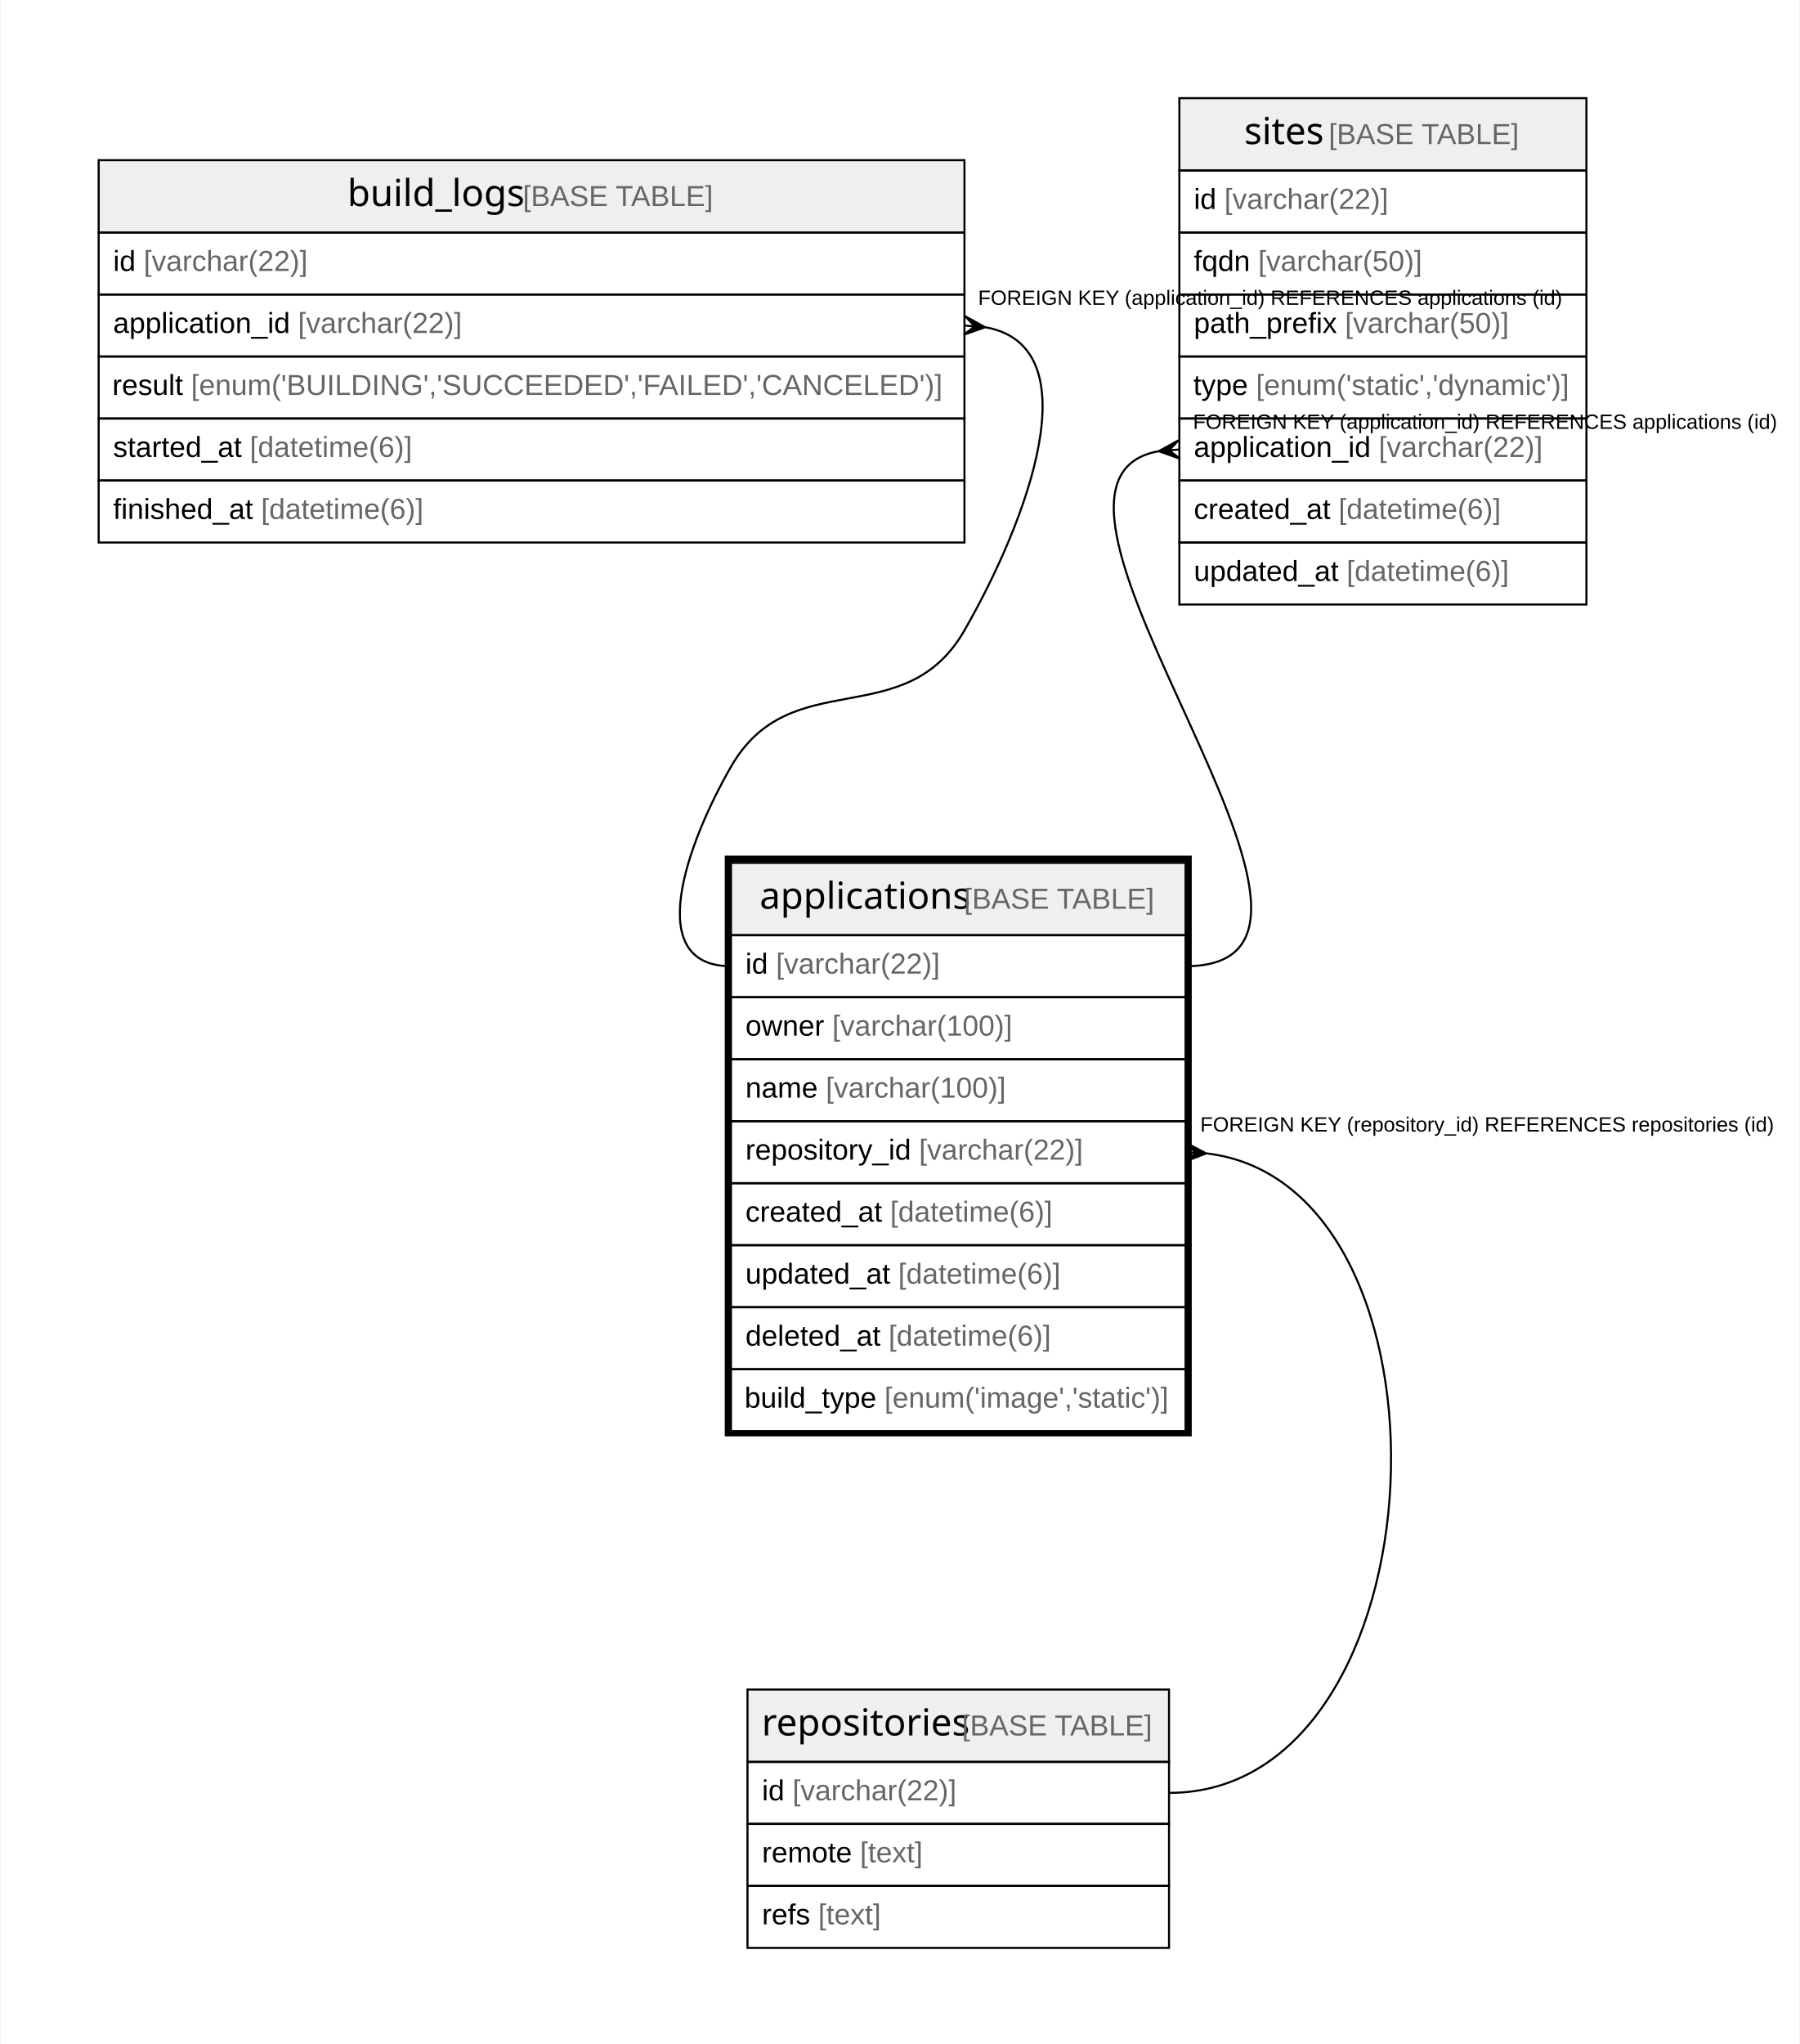
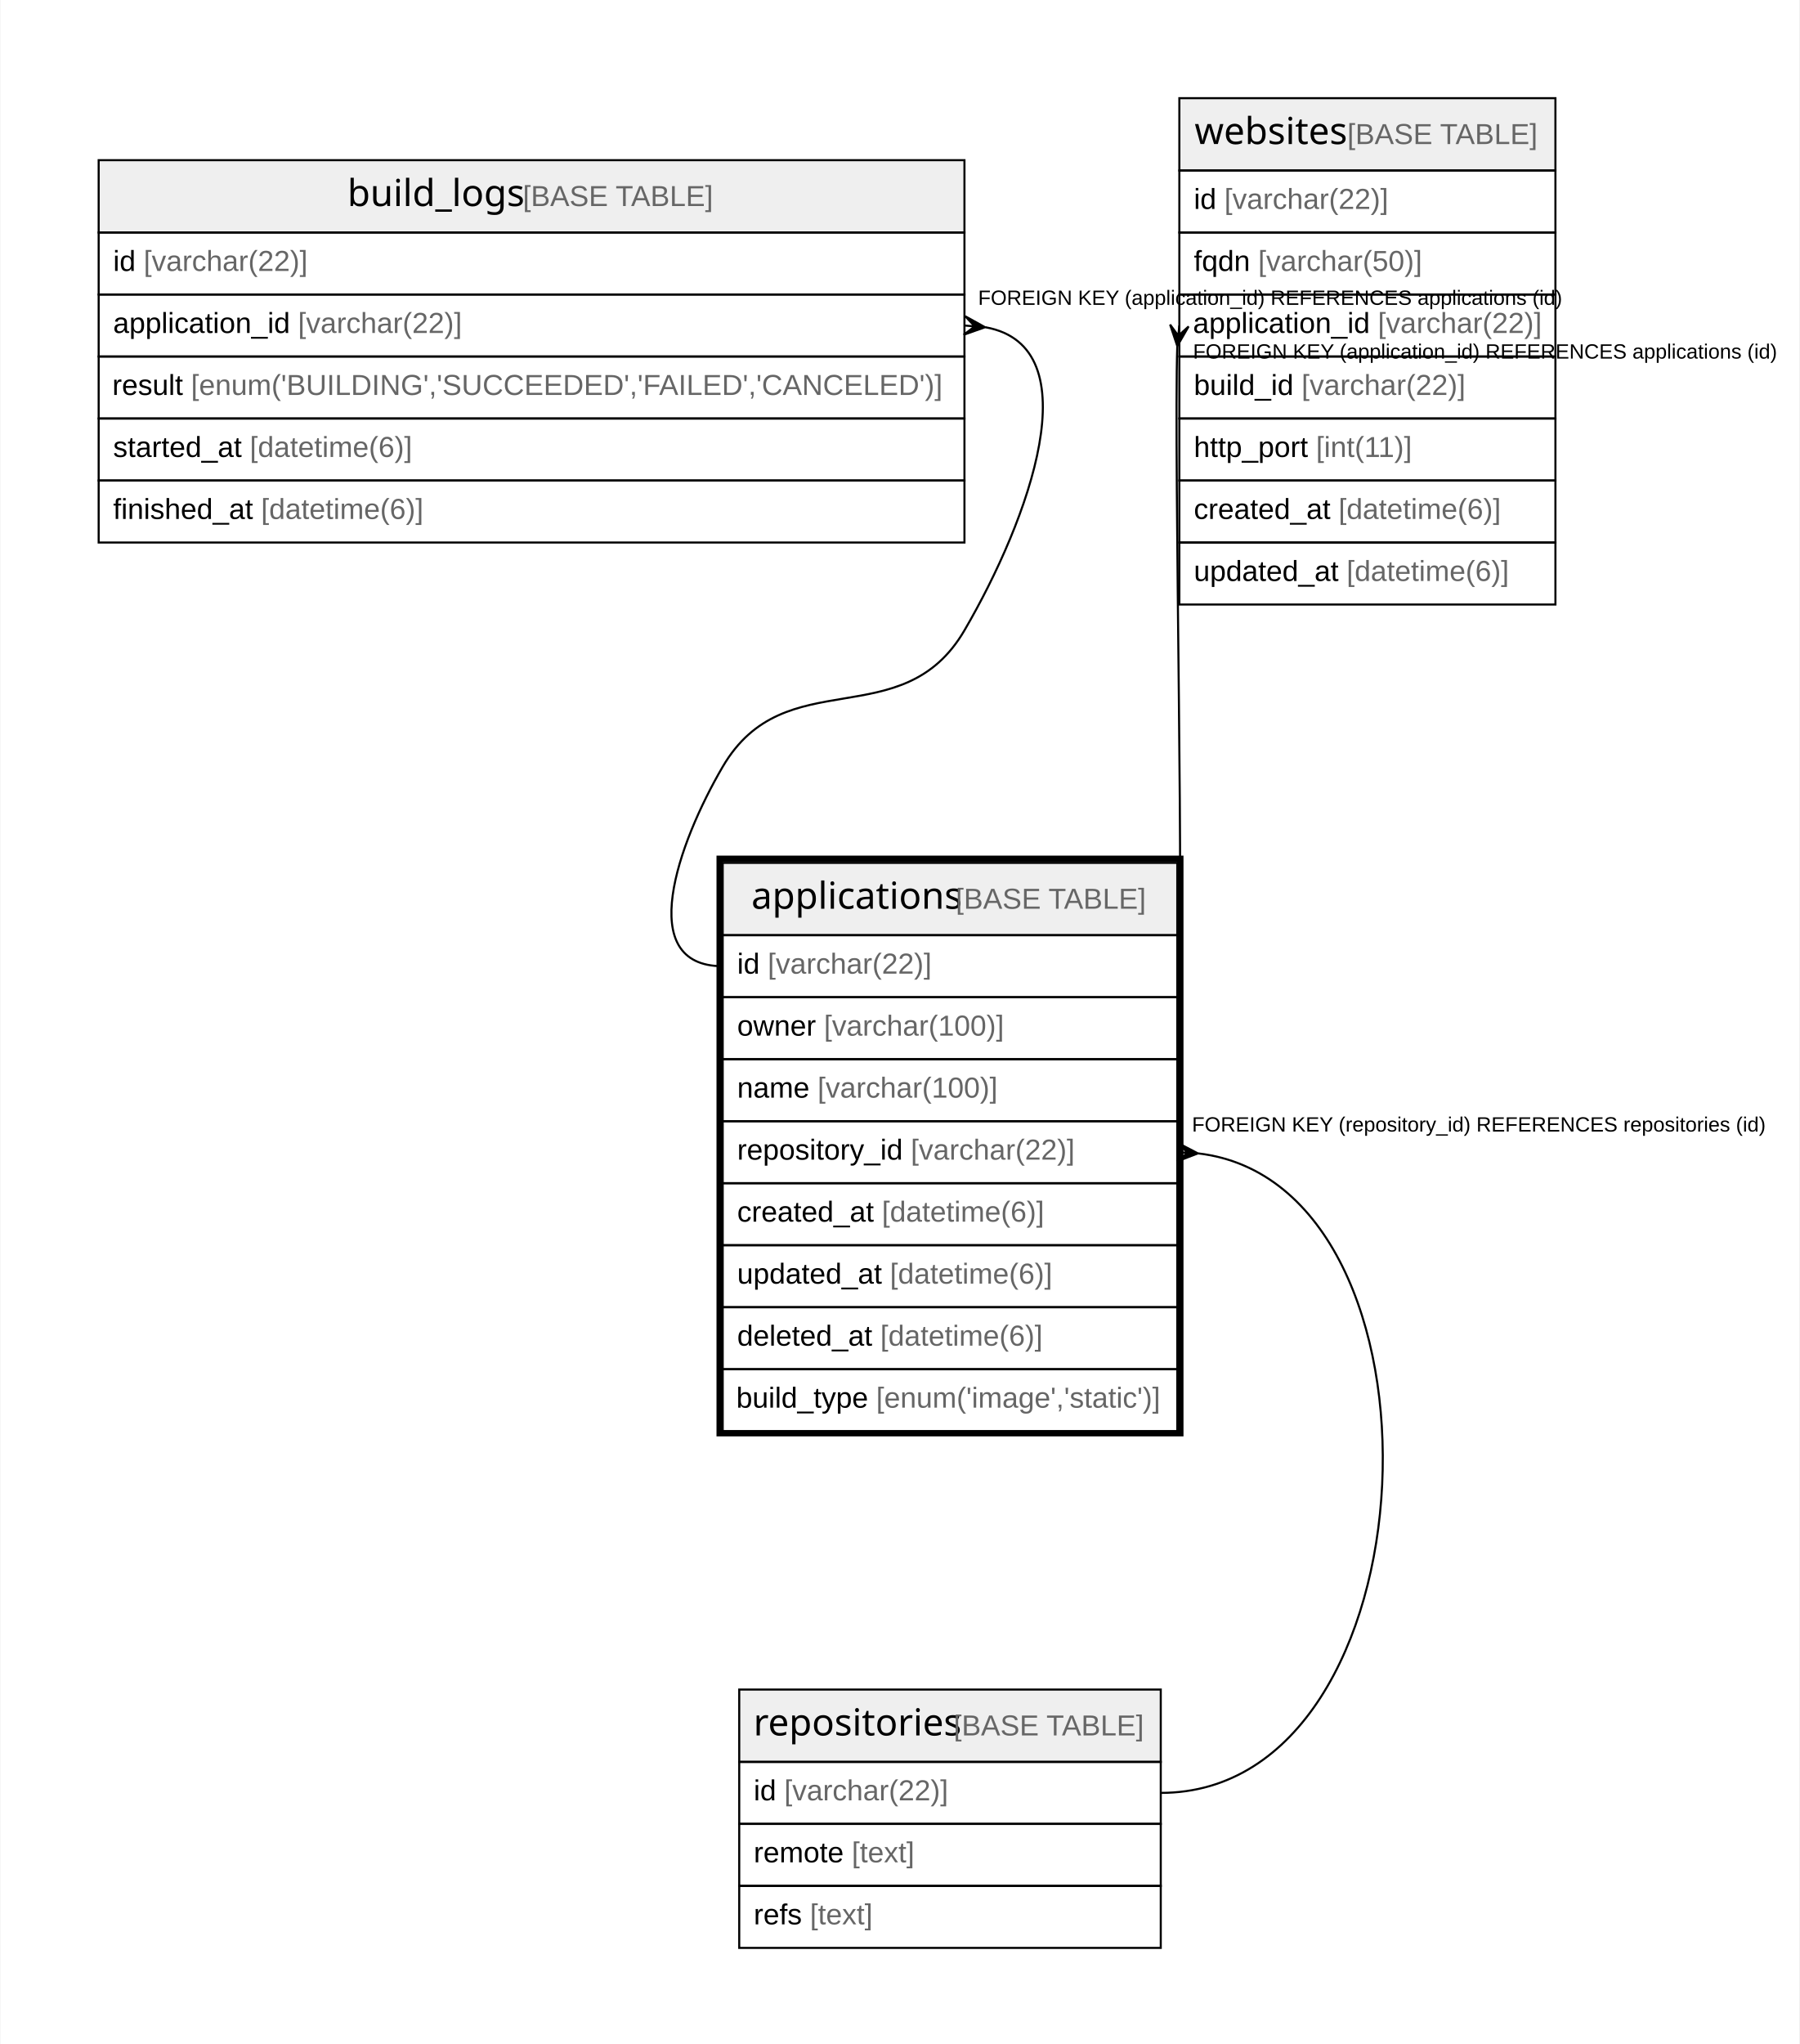
<svg xmlns="http://www.w3.org/2000/svg" width="871pt" height="989pt" viewBox="0.00 0.00 870.50 989.00">
  <g id="graph0" class="graph" transform="scale(1 1) rotate(0) translate(4 985)">
    <polygon fill="#ffffff" stroke="transparent" points="-4,4 -4,-985 866.5,-985 866.5,4 -4,4" />
    <g id="node1" class="node">
-       <polygon fill="#efefef" stroke="transparent" points="349.5,-532.5 349.5,-567.5 569.5,-567.5 569.5,-532.5 349.5,-532.5" />
-       <polygon fill="none" stroke="#000000" points="349.5,-532.5 349.5,-567.5 569.5,-567.5 569.5,-532.5 349.5,-532.5" />
-       <text text-anchor="start" x="363.362" y="-545.3" font-family="Arial Bold" font-size="18.00" fill="#000000">
+       <polygon fill="#efefef" stroke="transparent" points="345.5,-532.5 345.5,-567.5 565.5,-567.5 565.5,-532.5 345.5,-532.5" />
+       <polygon fill="none" stroke="#000000" points="345.5,-532.5 345.5,-567.5 565.5,-567.5 565.5,-532.5 345.5,-532.5" />
+       <text text-anchor="start" x="359.362" y="-545.3" font-family="Arial Bold" font-size="18.00" fill="#000000">
                applications
            </text>
-       <text text-anchor="start" x="458.384" y="-545.3" font-family="Arial" font-size="14.00" fill="#000000" />
-       <text text-anchor="start" x="462.275" y="-545.3" font-family="Arial" font-size="14.00" fill="#666666">[BASE
-                 TABLE]
-             </text>
-       <polygon fill="none" stroke="#000000" points="349.5,-502.5 349.5,-532.5 569.5,-532.5 569.5,-502.5 349.5,-502.5" />
-       <text text-anchor="start" x="356.5" y="-513.9" font-family="Arial" font-size="14.00" fill="#000000">id
-             </text>
-       <text text-anchor="start" x="371.28" y="-513.9" font-family="Arial" font-size="14.00" fill="#666666">
-                 [varchar(22)]
-             </text>
-       <polygon fill="none" stroke="#000000" points="349.5,-472.5 349.5,-502.5 569.5,-502.5 569.5,-472.5 349.5,-472.5" />
-       <text text-anchor="start" x="356.5" y="-483.9" font-family="Arial" font-size="14.00" fill="#000000">owner
-             </text>
-       <text text-anchor="start" x="398.506" y="-483.9" font-family="Arial" font-size="14.00" fill="#666666">
+       <text text-anchor="start" x="454.384" y="-545.3" font-family="Arial" font-size="14.00" fill="#000000" />
+       <text text-anchor="start" x="458.275" y="-545.3" font-family="Arial" font-size="14.00" fill="#666666">[BASE
+                 TABLE]
+             </text>
+       <polygon fill="none" stroke="#000000" points="345.5,-502.5 345.5,-532.5 565.5,-532.5 565.5,-502.5 345.5,-502.5" />
+       <text text-anchor="start" x="352.5" y="-513.9" font-family="Arial" font-size="14.00" fill="#000000">id
+             </text>
+       <text text-anchor="start" x="367.28" y="-513.9" font-family="Arial" font-size="14.00" fill="#666666">
+                 [varchar(22)]
+             </text>
+       <polygon fill="none" stroke="#000000" points="345.5,-472.5 345.5,-502.5 565.5,-502.5 565.5,-472.5 345.5,-472.5" />
+       <text text-anchor="start" x="352.5" y="-483.9" font-family="Arial" font-size="14.00" fill="#000000">owner
+             </text>
+       <text text-anchor="start" x="394.506" y="-483.9" font-family="Arial" font-size="14.00" fill="#666666">
                [varchar(100)]
            </text>
-       <polygon fill="none" stroke="#000000" points="349.5,-442.5 349.5,-472.5 569.5,-472.5 569.5,-442.5 349.5,-442.5" />
-       <text text-anchor="start" x="356.5" y="-453.9" font-family="Arial" font-size="14.00" fill="#000000">name
-             </text>
-       <text text-anchor="start" x="395.399" y="-453.9" font-family="Arial" font-size="14.00" fill="#666666">
+       <polygon fill="none" stroke="#000000" points="345.5,-442.5 345.5,-472.5 565.5,-472.5 565.5,-442.5 345.5,-442.5" />
+       <text text-anchor="start" x="352.5" y="-453.9" font-family="Arial" font-size="14.00" fill="#000000">name
+             </text>
+       <text text-anchor="start" x="391.399" y="-453.9" font-family="Arial" font-size="14.00" fill="#666666">
                [varchar(100)]
            </text>
-       <polygon fill="none" stroke="#000000" points="349.5,-412.5 349.5,-442.5 569.5,-442.5 569.5,-412.5 349.5,-412.5" />
-       <text text-anchor="start" x="356.5" y="-423.9" font-family="Arial" font-size="14.00" fill="#000000">
+       <polygon fill="none" stroke="#000000" points="345.5,-412.5 345.5,-442.5 565.5,-442.5 565.5,-412.5 345.5,-412.5" />
+       <text text-anchor="start" x="352.5" y="-423.9" font-family="Arial" font-size="14.00" fill="#000000">
                repository_id
            </text>
-       <text text-anchor="start" x="440.511" y="-423.9" font-family="Arial" font-size="14.00" fill="#666666">
-                 [varchar(22)]
-             </text>
-       <polygon fill="none" stroke="#000000" points="349.5,-382.5 349.5,-412.5 569.5,-412.5 569.5,-382.5 349.5,-382.5" />
-       <text text-anchor="start" x="356.5" y="-393.9" font-family="Arial" font-size="14.00" fill="#000000">
+       <text text-anchor="start" x="436.511" y="-423.9" font-family="Arial" font-size="14.00" fill="#666666">
+                 [varchar(22)]
+             </text>
+       <polygon fill="none" stroke="#000000" points="345.5,-382.5 345.5,-412.5 565.5,-412.5 565.5,-382.5 345.5,-382.5" />
+       <text text-anchor="start" x="352.5" y="-393.9" font-family="Arial" font-size="14.00" fill="#000000">
                created_at
            </text>
-       <text text-anchor="start" x="426.528" y="-393.9" font-family="Arial" font-size="14.00" fill="#666666">
-                 [datetime(6)]
-             </text>
-       <polygon fill="none" stroke="#000000" points="349.5,-352.5 349.5,-382.5 569.5,-382.5 569.5,-352.5 349.5,-352.5" />
-       <text text-anchor="start" x="356.5" y="-363.9" font-family="Arial" font-size="14.00" fill="#000000">
+       <text text-anchor="start" x="422.528" y="-393.9" font-family="Arial" font-size="14.00" fill="#666666">
+                 [datetime(6)]
+             </text>
+       <polygon fill="none" stroke="#000000" points="345.5,-352.5 345.5,-382.5 565.5,-382.5 565.5,-352.5 345.5,-352.5" />
+       <text text-anchor="start" x="352.5" y="-363.9" font-family="Arial" font-size="14.00" fill="#000000">
                updated_at
            </text>
-       <text text-anchor="start" x="430.433" y="-363.9" font-family="Arial" font-size="14.00" fill="#666666">
-                 [datetime(6)]
-             </text>
-       <polygon fill="none" stroke="#000000" points="349.5,-322.5 349.5,-352.5 569.5,-352.5 569.5,-322.5 349.5,-322.5" />
-       <text text-anchor="start" x="356.5" y="-333.9" font-family="Arial" font-size="14.00" fill="#000000">
+       <text text-anchor="start" x="426.433" y="-363.9" font-family="Arial" font-size="14.00" fill="#666666">
+                 [datetime(6)]
+             </text>
+       <polygon fill="none" stroke="#000000" points="345.5,-322.5 345.5,-352.5 565.5,-352.5 565.5,-322.5 345.5,-322.5" />
+       <text text-anchor="start" x="352.5" y="-333.9" font-family="Arial" font-size="14.00" fill="#000000">
                deleted_at
            </text>
-       <text text-anchor="start" x="425.757" y="-333.9" font-family="Arial" font-size="14.00" fill="#666666">
-                 [datetime(6)]
-             </text>
-       <polygon fill="none" stroke="#000000" points="349.5,-292.5 349.5,-322.5 569.5,-322.5 569.5,-292.5 349.5,-292.5" />
-       <text text-anchor="start" x="356.076" y="-303.9" font-family="Arial" font-size="14.00" fill="#000000">
+       <text text-anchor="start" x="421.757" y="-333.9" font-family="Arial" font-size="14.00" fill="#666666">
+                 [datetime(6)]
+             </text>
+       <polygon fill="none" stroke="#000000" points="345.5,-292.5 345.5,-322.5 565.5,-322.5 565.5,-292.5 345.5,-292.5" />
+       <text text-anchor="start" x="352.076" y="-303.9" font-family="Arial" font-size="14.00" fill="#000000">
                build_type
            </text>
-       <text text-anchor="start" x="423.766" y="-303.9" font-family="Arial" font-size="14.00" fill="#666666">
+       <text text-anchor="start" x="419.766" y="-303.9" font-family="Arial" font-size="14.00" fill="#666666">
                [enum('image','static')]
            </text>
-       <polygon fill="none" stroke="#000000" stroke-width="3" points="348,-291.5 348,-569.5 571,-569.5 571,-291.5 348,-291.5" />
+       <polygon fill="none" stroke="#000000" stroke-width="3" points="344,-291.5 344,-569.5 567,-569.5 567,-291.5 344,-291.5" />
    </g>
    <g id="node4" class="node">
-       <polygon fill="#efefef" stroke="transparent" points="357.5,-132.5 357.5,-167.5 561.5,-167.5 561.5,-132.5 357.5,-132.5" />
-       <polygon fill="none" stroke="#000000" points="357.5,-132.5 357.5,-167.5 561.5,-167.5 561.5,-132.5 357.5,-132.5" />
-       <text text-anchor="start" x="364.37" y="-145.3" font-family="Arial Bold" font-size="18.00" fill="#000000">
+       <polygon fill="#efefef" stroke="transparent" points="353.5,-132.5 353.5,-167.5 557.5,-167.5 557.5,-132.5 353.5,-132.5" />
+       <polygon fill="none" stroke="#000000" points="353.5,-132.5 353.5,-167.5 557.5,-167.5 557.5,-132.5 353.5,-132.5" />
+       <text text-anchor="start" x="360.37" y="-145.3" font-family="Arial Bold" font-size="18.00" fill="#000000">
                repositories
            </text>
-       <text text-anchor="start" x="457.376" y="-145.3" font-family="Arial" font-size="14.00" fill="#000000" />
-       <text text-anchor="start" x="461.267" y="-145.3" font-family="Arial" font-size="14.00" fill="#666666">[BASE
-                 TABLE]
-             </text>
-       <polygon fill="none" stroke="#000000" points="357.5,-102.5 357.5,-132.5 561.5,-132.5 561.5,-102.5 357.5,-102.5" />
-       <text text-anchor="start" x="364.5" y="-113.9" font-family="Arial" font-size="14.00" fill="#000000">id
-             </text>
-       <text text-anchor="start" x="379.28" y="-113.9" font-family="Arial" font-size="14.00" fill="#666666">
-                 [varchar(22)]
-             </text>
-       <polygon fill="none" stroke="#000000" points="357.5,-72.5 357.5,-102.5 561.5,-102.5 561.5,-72.5 357.5,-72.5" />
-       <text text-anchor="start" x="364.5" y="-83.9" font-family="Arial" font-size="14.00" fill="#000000">remote
-             </text>
-       <text text-anchor="start" x="411.95" y="-83.9" font-family="Arial" font-size="14.00" fill="#666666">
+       <text text-anchor="start" x="453.376" y="-145.3" font-family="Arial" font-size="14.00" fill="#000000" />
+       <text text-anchor="start" x="457.267" y="-145.3" font-family="Arial" font-size="14.00" fill="#666666">[BASE
+                 TABLE]
+             </text>
+       <polygon fill="none" stroke="#000000" points="353.5,-102.5 353.5,-132.5 557.5,-132.5 557.5,-102.5 353.5,-102.5" />
+       <text text-anchor="start" x="360.5" y="-113.9" font-family="Arial" font-size="14.00" fill="#000000">id
+             </text>
+       <text text-anchor="start" x="375.28" y="-113.9" font-family="Arial" font-size="14.00" fill="#666666">
+                 [varchar(22)]
+             </text>
+       <polygon fill="none" stroke="#000000" points="353.5,-72.5 353.5,-102.5 557.5,-102.5 557.5,-72.5 353.5,-72.5" />
+       <text text-anchor="start" x="360.5" y="-83.9" font-family="Arial" font-size="14.00" fill="#000000">remote
+             </text>
+       <text text-anchor="start" x="407.95" y="-83.9" font-family="Arial" font-size="14.00" fill="#666666">
                [text]
            </text>
-       <polygon fill="none" stroke="#000000" points="357.5,-42.5 357.5,-72.5 561.5,-72.5 561.5,-42.5 357.5,-42.5" />
-       <text text-anchor="start" x="364.5" y="-53.9" font-family="Arial" font-size="14.00" fill="#000000">refs
-             </text>
-       <text text-anchor="start" x="391.724" y="-53.9" font-family="Arial" font-size="14.00" fill="#666666">
+       <polygon fill="none" stroke="#000000" points="353.5,-42.5 353.5,-72.5 557.5,-72.5 557.5,-42.5 353.5,-42.5" />
+       <text text-anchor="start" x="360.5" y="-53.9" font-family="Arial" font-size="14.00" fill="#000000">refs
+             </text>
+       <text text-anchor="start" x="387.724" y="-53.9" font-family="Arial" font-size="14.00" fill="#666666">
                [text]
            </text>
    </g>
    <g id="edge3" class="edge">
-       <path fill="none" stroke="#000000" d="M579.716,-426.911C706.834,-411.958 695.824,-117.5 561.5,-117.5" />
-       <polygon fill="#000000" stroke="#000000" points="579.483,-426.924 569.241,-423.007 574.492,-427.212 569.5,-427.5 569.5,-427.5 569.5,-427.5 574.492,-427.212 569.759,-431.993 579.483,-426.924 579.483,-426.924" />
-       <text text-anchor="start" x="576.611" y="-437.5" font-family="Arial" font-size="10.00" fill="#000000">
+       <path fill="none" stroke="#000000" d="M575.716,-426.911C702.834,-411.958 691.824,-117.5 557.5,-117.5" />
+       <polygon fill="#000000" stroke="#000000" points="575.483,-426.924 565.241,-423.007 570.492,-427.212 565.5,-427.5 565.5,-427.5 565.5,-427.5 570.492,-427.212 565.759,-431.993 575.483,-426.924 575.483,-426.924" />
+       <text text-anchor="start" x="572.611" y="-437.5" font-family="Arial" font-size="10.00" fill="#000000">
                FOREIGN KEY (repository_id) REFERENCES repositories (id)
            </text>
    </g>
    <g id="node2" class="node">
      <polygon fill="#efefef" stroke="transparent" points="43.5,-872.5 43.5,-907.5 462.5,-907.5 462.5,-872.5 43.5,-872.5" />
      <polygon fill="none" stroke="#000000" points="43.5,-872.5 43.5,-907.5 462.5,-907.5 462.5,-872.5 43.5,-872.5" />
      <text text-anchor="start" x="163.863" y="-885.3" font-family="Arial Bold" font-size="18.00" fill="#000000">
                build_logs
            </text>
      <text text-anchor="start" x="244.883" y="-885.3" font-family="Arial" font-size="14.00" fill="#000000" />
      <text text-anchor="start" x="248.774" y="-885.3" font-family="Arial" font-size="14.00" fill="#666666">[BASE
                TABLE]
            </text>
      <polygon fill="none" stroke="#000000" points="43.5,-842.5 43.5,-872.5 462.5,-872.5 462.5,-842.5 43.5,-842.5" />
      <text text-anchor="start" x="50.5" y="-853.9" font-family="Arial" font-size="14.00" fill="#000000">id</text>
      <text text-anchor="start" x="65.28" y="-853.9" font-family="Arial" font-size="14.00" fill="#666666">
                [varchar(22)]
            </text>
      <polygon fill="none" stroke="#000000" points="43.5,-812.5 43.5,-842.5 462.5,-842.5 462.5,-812.5 43.5,-812.5" />
      <text text-anchor="start" x="50.5" y="-823.9" font-family="Arial" font-size="14.00" fill="#000000">
                application_id
            </text>
      <text text-anchor="start" x="139.968" y="-823.9" font-family="Arial" font-size="14.00" fill="#666666">
                [varchar(22)]
            </text>
      <polygon fill="none" stroke="#000000" points="43.5,-782.5 43.5,-812.5 462.5,-812.5 462.5,-782.5 43.5,-782.5" />
      <text text-anchor="start" x="50.074" y="-793.9" font-family="Arial" font-size="14.00" fill="#000000">
                result
            </text>
      <text text-anchor="start" x="88.188" y="-793.9" font-family="Arial" font-size="14.00" fill="#666666">[enum('BUILDING','SUCCEEDED','FAILED','CANCELED')]</text>
      <polygon fill="none" stroke="#000000" points="43.5,-752.5 43.5,-782.5 462.5,-782.5 462.5,-752.5 43.5,-752.5" />
      <text text-anchor="start" x="50.5" y="-763.9" font-family="Arial" font-size="14.00" fill="#000000">
                started_at
            </text>
      <text text-anchor="start" x="116.636" y="-763.9" font-family="Arial" font-size="14.00" fill="#666666">
                [datetime(6)]
            </text>
      <polygon fill="none" stroke="#000000" points="43.5,-722.5 43.5,-752.5 462.5,-752.5 462.5,-722.5 43.5,-722.5" />
      <text text-anchor="start" x="50.5" y="-733.9" font-family="Arial" font-size="14.00" fill="#000000">
                finished_at
            </text>
      <text text-anchor="start" x="122.081" y="-733.9" font-family="Arial" font-size="14.00" fill="#666666">
                [datetime(6)]
            </text>
    </g>
    <g id="edge1" class="edge">
-       <path fill="none" stroke="#000000" d="M472.709,-826.65C524.327,-817.34 493.286,-733.635 462.5,-680 433.546,-629.558 378.454,-664.442 349.5,-614 328.149,-576.803 306.611,-517.5 349.5,-517.5" />
-       <polygon fill="#000000" stroke="#000000" points="472.466,-826.67 462.127,-823.015 467.483,-827.085 462.5,-827.5 462.5,-827.5 462.5,-827.5 467.483,-827.085 462.873,-831.985 472.466,-826.67 472.466,-826.67" />
+       <path fill="none" stroke="#000000" d="M472.713,-826.648C524.373,-817.314 493.688,-733.402 462.5,-680 432.391,-628.446 375.609,-665.554 345.5,-614 323.87,-576.965 302.611,-517.5 345.5,-517.5" />
+       <polygon fill="#000000" stroke="#000000" points="472.465,-826.669 462.126,-823.016 467.483,-827.084 462.5,-827.5 462.5,-827.5 462.5,-827.5 467.483,-827.084 462.874,-831.984 472.465,-826.669 472.465,-826.669" />
      <text text-anchor="start" x="469.102" y="-837.5" font-family="Arial" font-size="10.00" fill="#000000">
                FOREIGN KEY (application_id) REFERENCES applications (id)
            </text>
    </g>
    <g id="node3" class="node">
-       <polygon fill="#efefef" stroke="transparent" points="566.5,-902.5 566.5,-937.5 763.5,-937.5 763.5,-902.5 566.5,-902.5" />
-       <polygon fill="none" stroke="#000000" points="566.5,-902.5 566.5,-937.5 763.5,-937.5 763.5,-902.5 566.5,-902.5" />
-       <text text-anchor="start" x="597.872" y="-915.3" font-family="Arial Bold" font-size="18.00" fill="#000000">
-                 sites
-             </text>
-       <text text-anchor="start" x="634.874" y="-915.3" font-family="Arial" font-size="14.00" fill="#000000" />
-       <text text-anchor="start" x="638.765" y="-915.3" font-family="Arial" font-size="14.00" fill="#666666">[BASE
-                 TABLE]
-             </text>
-       <polygon fill="none" stroke="#000000" points="566.5,-872.5 566.5,-902.5 763.5,-902.5 763.5,-872.5 566.5,-872.5" />
+       <polygon fill="#efefef" stroke="transparent" points="566.5,-902.5 566.5,-937.5 748.5,-937.5 748.5,-902.5 566.5,-902.5" />
+       <polygon fill="none" stroke="#000000" points="566.5,-902.5 566.5,-937.5 748.5,-937.5 748.5,-902.5 566.5,-902.5" />
+       <text text-anchor="start" x="573.869" y="-915.3" font-family="Arial Bold" font-size="18.00" fill="#000000">
+                 websites
+             </text>
+       <text text-anchor="start" x="643.878" y="-915.3" font-family="Arial" font-size="14.00" fill="#000000" />
+       <text text-anchor="start" x="647.768" y="-915.3" font-family="Arial" font-size="14.00" fill="#666666">[BASE
+                 TABLE]
+             </text>
+       <polygon fill="none" stroke="#000000" points="566.5,-872.5 566.5,-902.5 748.5,-902.5 748.5,-872.5 566.5,-872.5" />
      <text text-anchor="start" x="573.5" y="-883.9" font-family="Arial" font-size="14.00" fill="#000000">id
            </text>
      <text text-anchor="start" x="588.28" y="-883.9" font-family="Arial" font-size="14.00" fill="#666666">
                [varchar(22)]
            </text>
-       <polygon fill="none" stroke="#000000" points="566.5,-842.5 566.5,-872.5 763.5,-872.5 763.5,-842.5 566.5,-842.5" />
+       <polygon fill="none" stroke="#000000" points="566.5,-842.5 566.5,-872.5 748.5,-872.5 748.5,-842.5 566.5,-842.5" />
      <text text-anchor="start" x="573.5" y="-853.9" font-family="Arial" font-size="14.00" fill="#000000">fqdn
            </text>
      <text text-anchor="start" x="604.629" y="-853.9" font-family="Arial" font-size="14.00" fill="#666666">
                [varchar(50)]
            </text>
-       <polygon fill="none" stroke="#000000" points="566.5,-812.5 566.5,-842.5 763.5,-842.5 763.5,-812.5 566.5,-812.5" />
-       <text text-anchor="start" x="573.5" y="-823.9" font-family="Arial" font-size="14.00" fill="#000000">
-                 path_prefix
-             </text>
-       <text text-anchor="start" x="646.635" y="-823.9" font-family="Arial" font-size="14.00" fill="#666666">
-                 [varchar(50)]
-             </text>
-       <polygon fill="none" stroke="#000000" points="566.5,-782.5 566.5,-812.5 763.5,-812.5 763.5,-782.5 566.5,-782.5" />
-       <text text-anchor="start" x="573.248" y="-793.9" font-family="Arial" font-size="14.00" fill="#000000">
-                 type
-             </text>
-       <text text-anchor="start" x="603.595" y="-793.9" font-family="Arial" font-size="14.00" fill="#666666">
-                 [enum('static','dynamic')]
-             </text>
-       <polygon fill="none" stroke="#000000" points="566.5,-752.5 566.5,-782.5 763.5,-782.5 763.5,-752.5 566.5,-752.5" />
+       <polygon fill="none" stroke="#000000" points="566.5,-812.5 566.5,-842.5 748.5,-842.5 748.5,-812.5 566.5,-812.5" />
+       <text text-anchor="start" x="573.097" y="-823.9" font-family="Arial" font-size="14.00" fill="#000000">
+                 application_id
+             </text>
+       <text text-anchor="start" x="662.566" y="-823.9" font-family="Arial" font-size="14.00" fill="#666666">
+                 [varchar(22)]
+             </text>
+       <polygon fill="none" stroke="#000000" points="566.5,-782.5 566.5,-812.5 748.5,-812.5 748.5,-782.5 566.5,-782.5" />
+       <text text-anchor="start" x="573.5" y="-793.9" font-family="Arial" font-size="14.00" fill="#000000">
+                 build_id
+             </text>
+       <text text-anchor="start" x="625.623" y="-793.9" font-family="Arial" font-size="14.00" fill="#666666">
+                 [varchar(22)]
+             </text>
+       <polygon fill="none" stroke="#000000" points="566.5,-752.5 566.5,-782.5 748.5,-782.5 748.5,-752.5 566.5,-752.5" />
      <text text-anchor="start" x="573.5" y="-763.9" font-family="Arial" font-size="14.00" fill="#000000">
-                 application_id
-             </text>
-       <text text-anchor="start" x="662.968" y="-763.9" font-family="Arial" font-size="14.00" fill="#666666">
-                 [varchar(22)]
-             </text>
-       <polygon fill="none" stroke="#000000" points="566.5,-722.5 566.5,-752.5 763.5,-752.5 763.5,-722.5 566.5,-722.5" />
+                 http_port
+             </text>
+       <text text-anchor="start" x="632.636" y="-763.9" font-family="Arial" font-size="14.00" fill="#666666">
+                 [int(11)]
+             </text>
+       <polygon fill="none" stroke="#000000" points="566.5,-722.5 566.5,-752.5 748.5,-752.5 748.5,-722.5 566.5,-722.5" />
      <text text-anchor="start" x="573.5" y="-733.9" font-family="Arial" font-size="14.00" fill="#000000">
                created_at
            </text>
      <text text-anchor="start" x="643.528" y="-733.9" font-family="Arial" font-size="14.00" fill="#666666">
                [datetime(6)]
            </text>
-       <polygon fill="none" stroke="#000000" points="566.5,-692.5 566.5,-722.5 763.5,-722.5 763.5,-692.5 566.5,-692.5" />
+       <polygon fill="none" stroke="#000000" points="566.5,-692.5 566.5,-722.5 748.5,-722.5 748.5,-692.5 566.5,-692.5" />
      <text text-anchor="start" x="573.5" y="-703.9" font-family="Arial" font-size="14.00" fill="#000000">
                updated_at
            </text>
      <text text-anchor="start" x="647.433" y="-703.9" font-family="Arial" font-size="14.00" fill="#666666">
                [datetime(6)]
            </text>
    </g>
    <g id="edge2" class="edge">
-       <path fill="none" stroke="#000000" d="M556.519,-766.692C469.967,-751.174 676.93,-517.5 569.5,-517.5" />
-       <polygon fill="#000000" stroke="#000000" points="556.533,-766.692 566.137,-771.985 561.516,-767.096 566.5,-767.5 566.5,-767.5 566.5,-767.5 561.516,-767.096 566.863,-763.015 556.533,-766.692 556.533,-766.692" />
-       <text text-anchor="start" x="573.102" y="-777.5" font-family="Arial" font-size="10.00" fill="#000000">
+       <path fill="none" stroke="#000000" d="M565.495,-817.537C563.692,-764.476 569.343,-517.5 565.5,-517.5" />
+       <polygon fill="#000000" stroke="#000000" points="565.497,-817.55 562.023,-827.952 565.998,-822.525 566.5,-827.5 566.5,-827.5 566.5,-827.5 565.998,-822.525 570.977,-827.048 565.497,-817.55 565.497,-817.55" />
+       <text text-anchor="start" x="573.102" y="-811.5" font-family="Arial" font-size="10.00" fill="#000000">
                FOREIGN KEY (application_id) REFERENCES applications (id)
            </text>
    </g>
  </g>
</svg>
